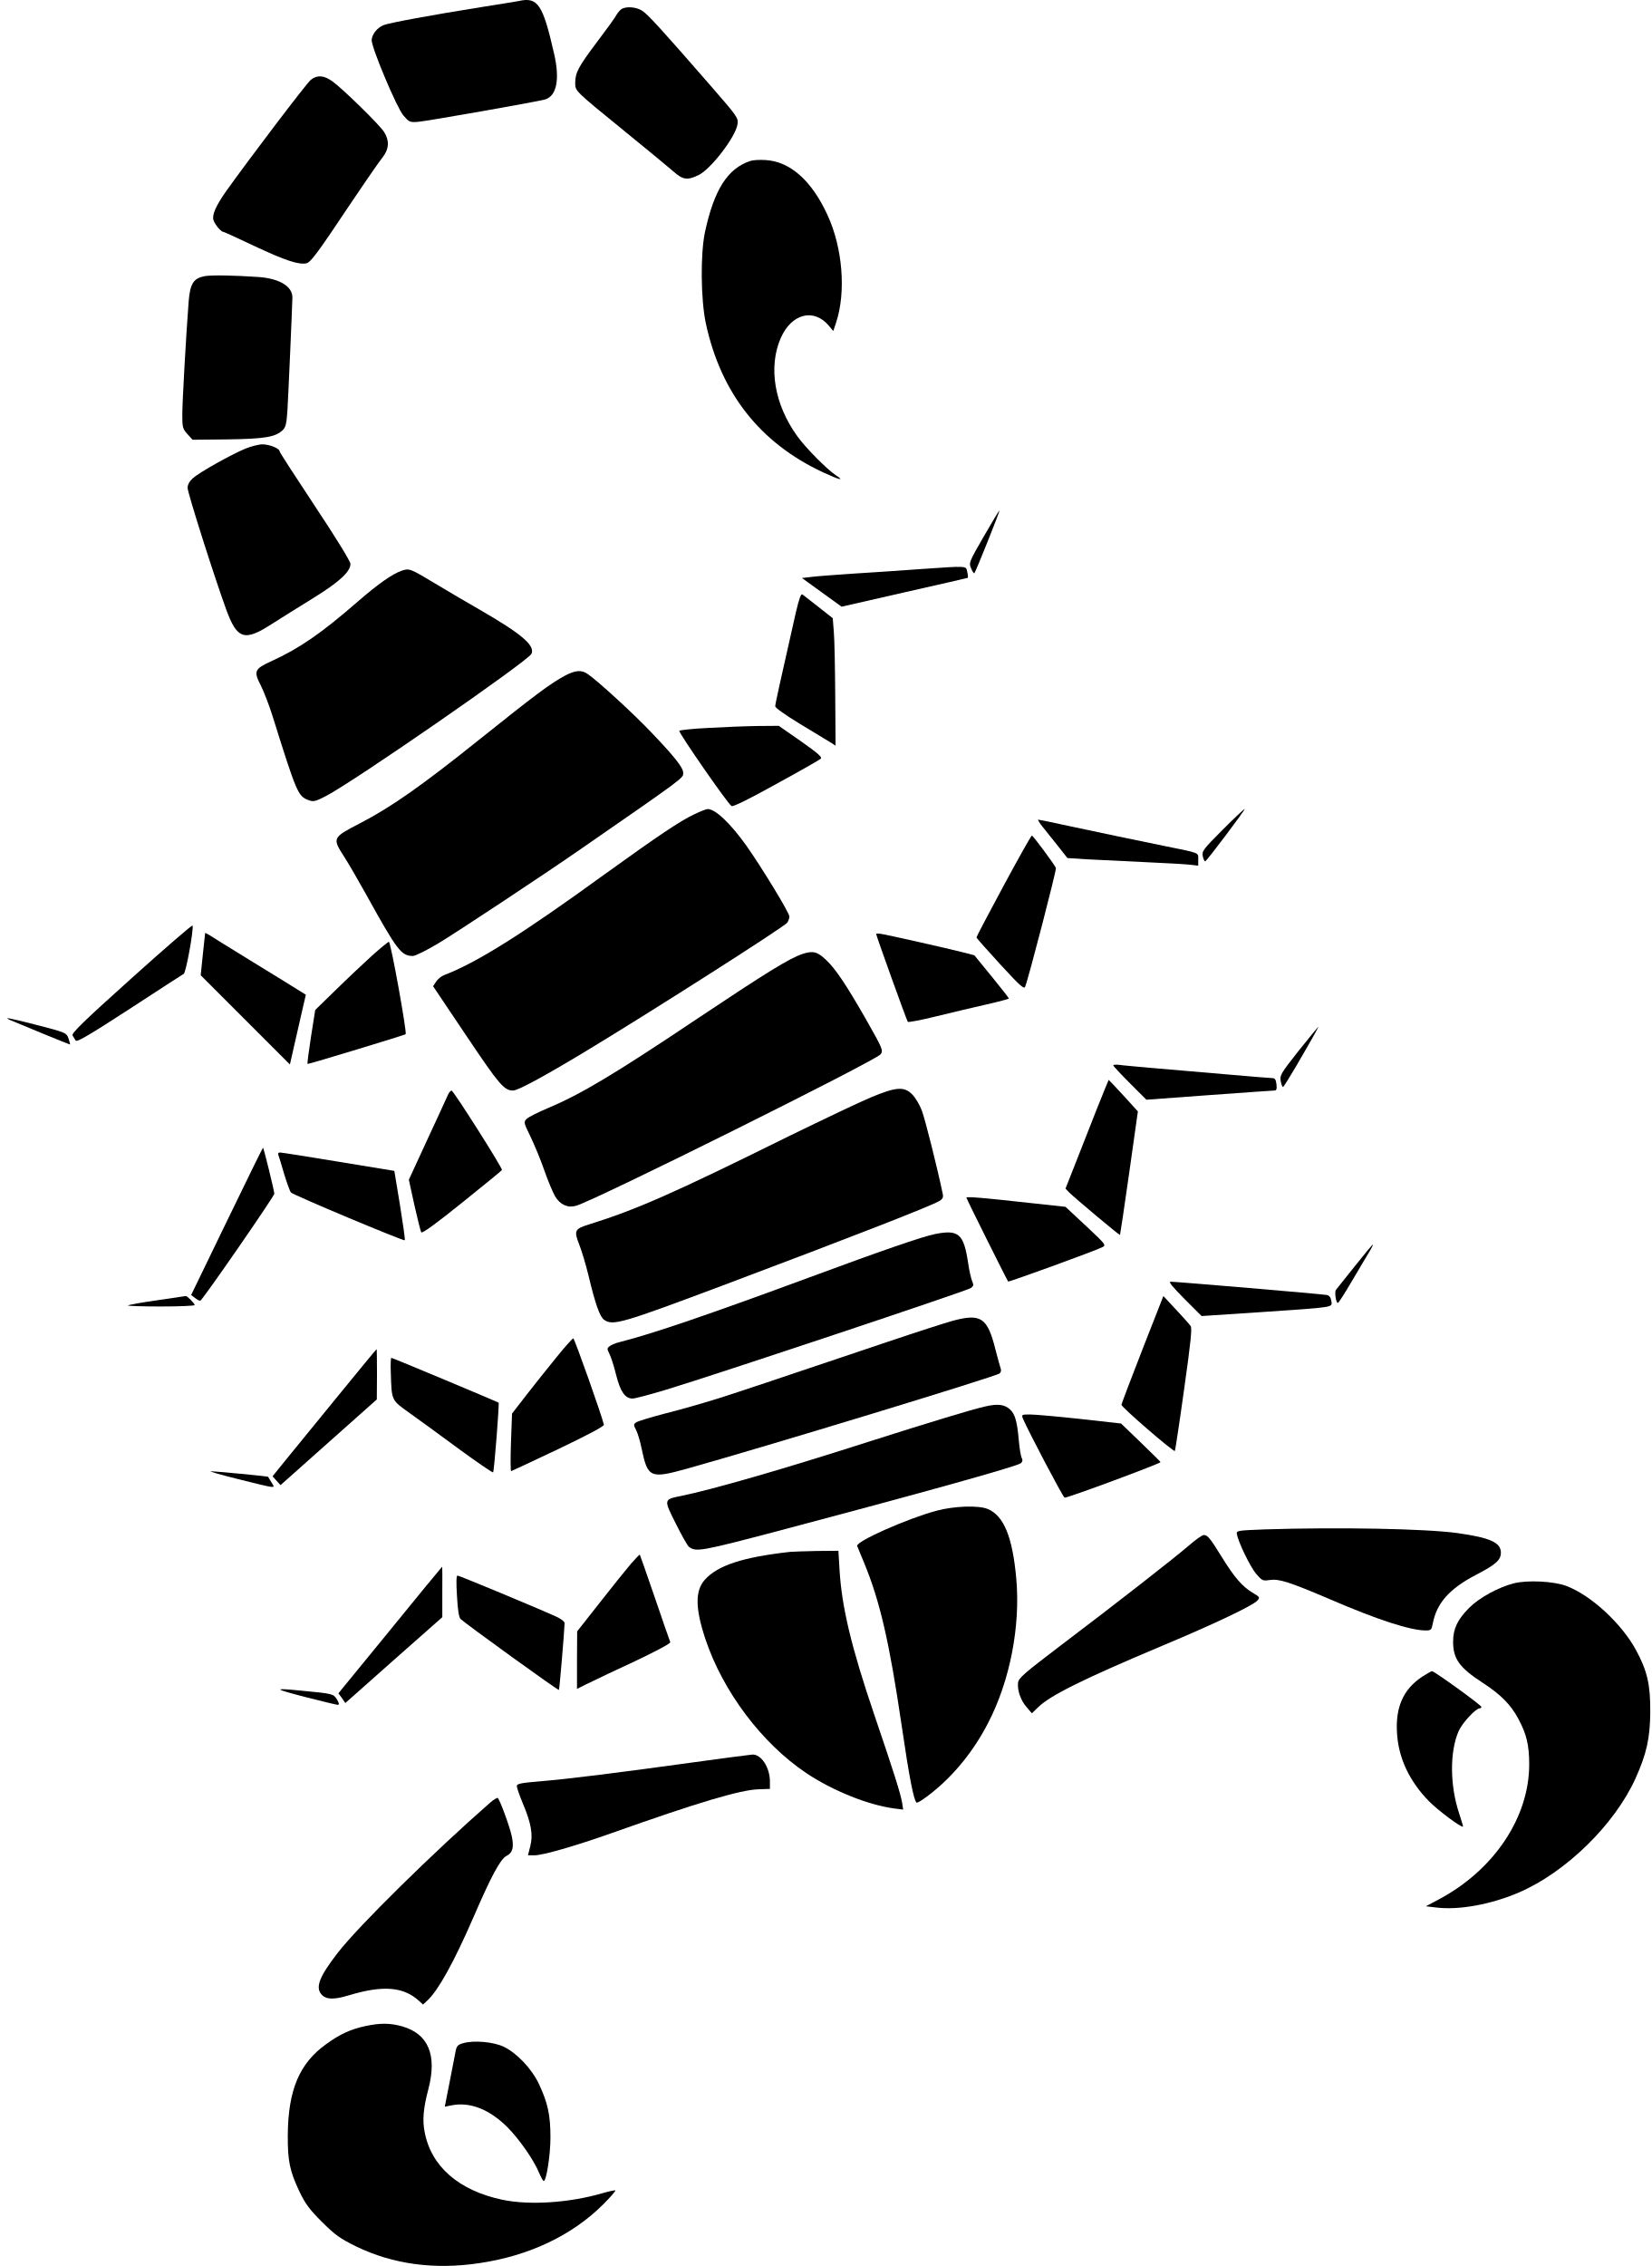
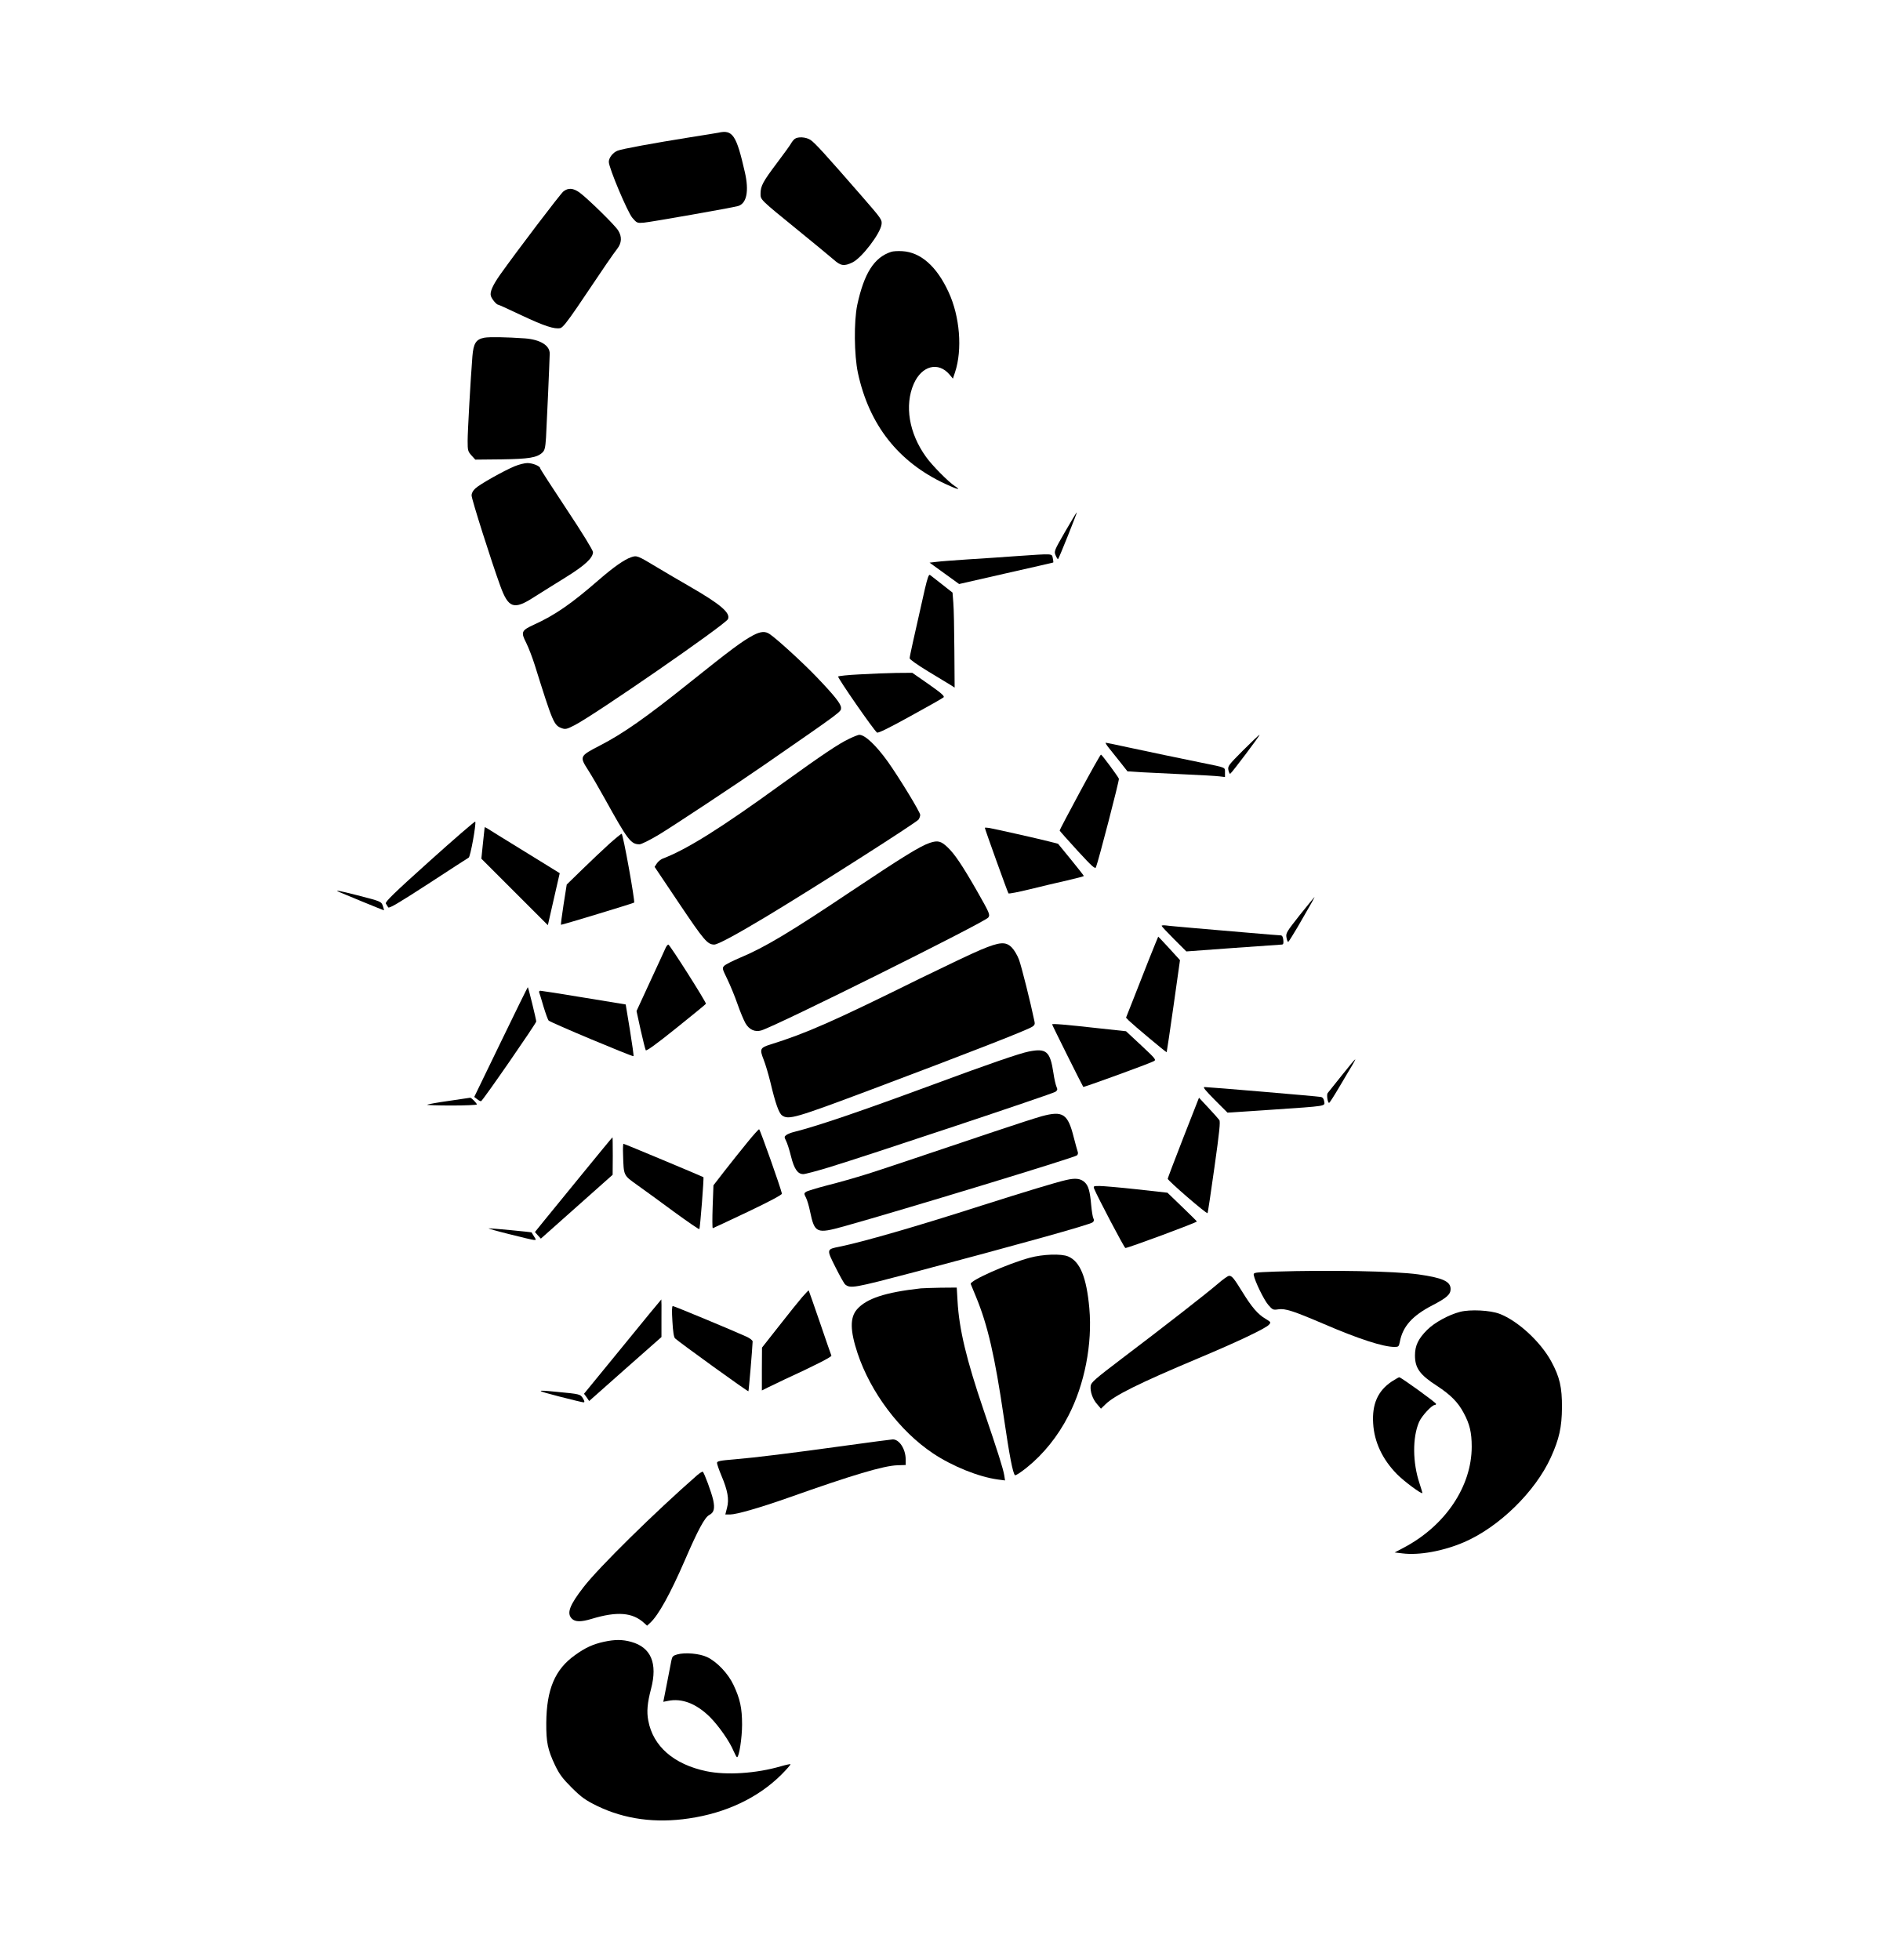
- <svg xmlns="http://www.w3.org/2000/svg" version="1.0" width="933pt" height="1280pt" viewBox="0 0 933 1280" preserveAspectRatio="xMidYMid meet">
-   <g transform="translate(0,1280) scale(0.1,-0.1)" fill="#000000" stroke="none">
+ <svg xmlns="http://www.w3.org/2000/svg" version="1.0" viewBox="0 0 500 520" preserveAspectRatio="xMidYMid meet">
+   <g transform="translate(88,483) scale(0.035,-0.035)" fill="#000000" stroke="none">
    <path d="M2930 12794 c-8 -2 -103 -17 -210 -34 -282 -45 -521 -89 -553 -102 -36 -14 -67 -54 -67 -85 0 -45 142 -382 179 -425 33 -38 36 -40 85 -36 50 4 669 113 715 126 66 19 85 113 52 257 -64 281 -92 324 -201 299z" />
    <path d="M3509 12747 c-9 -7 -21 -22 -27 -33 -6 -12 -55 -80 -108 -150 -106 -141 -124 -174 -124 -232 0 -47 -5 -42 285 -278 121 -98 241 -198 268 -221 55 -49 80 -53 144 -22 70 34 211 218 220 288 5 35 -1 43 -147 211 -283 325 -362 412 -394 431 -35 21 -93 24 -117 6z" />
    <path d="M1756 12349 c-23 -18 -351 -450 -479 -630 -57 -81 -80 -133 -71 -162 7 -24 43 -67 56 -67 4 0 84 -36 176 -80 174 -82 251 -107 295 -97 18 5 52 48 128 159 208 310 273 404 302 441 35 45 38 92 8 140 -24 40 -231 242 -292 287 -49 35 -86 38 -123 9z" />
    <path d="M4240 11891 c-129 -42 -205 -162 -257 -402 -26 -125 -24 -379 5 -516 85 -393 305 -674 660 -840 94 -44 128 -52 75 -18 -49 32 -174 158 -219 222 -129 179 -164 390 -93 553 61 139 187 171 272 70 l25 -30 16 48 c57 172 37 423 -49 608 -89 194 -211 302 -350 310 -33 2 -71 0 -85 -5z" />
    <path d="M1156 11240 c-63 -12 -82 -43 -90 -142 -14 -178 -36 -567 -36 -640 0 -72 2 -80 29 -110 l29 -32 198 2 c209 3 270 13 311 52 17 16 22 36 27 112 5 84 26 557 28 636 2 63 -71 108 -188 117 -142 10 -270 12 -308 5z" />
    <path d="M1387 10266 c-82 -34 -264 -136 -298 -168 -19 -17 -29 -36 -29 -54 0 -28 151 -503 217 -684 62 -171 103 -185 255 -87 54 34 162 102 240 150 147 91 208 148 208 192 0 14 -83 149 -200 325 -110 166 -200 305 -200 310 0 17 -58 40 -97 40 -21 0 -64 -11 -96 -24z" />
    <path d="M5559 9771 c-84 -146 -86 -150 -72 -182 7 -17 16 -30 18 -27 8 8 145 351 142 354 -2 2 -41 -64 -88 -145z" />
    <path d="M5195 9585 c-99 -7 -265 -19 -370 -25 -104 -7 -213 -15 -242 -19 l-52 -6 112 -81 112 -81 355 81 c195 44 357 81 358 82 2 1 1 16 -3 33 -8 36 8 35 -270 16z" />
    <path d="M2269 9576 c-52 -18 -132 -74 -244 -171 -210 -183 -334 -268 -492 -340 -96 -44 -101 -56 -59 -138 18 -36 47 -112 65 -169 138 -441 145 -456 205 -478 26 -10 39 -7 95 22 147 74 1145 764 1164 805 21 47 -57 113 -291 248 -75 43 -189 110 -252 148 -143 86 -148 88 -191 73z" />
    <path d="M4496 9338 c-88 -389 -116 -514 -116 -528 1 -9 58 -49 138 -98 75 -45 152 -92 170 -103 l33 -21 -2 283 c-1 156 -4 319 -8 361 l-6 76 -80 63 c-44 34 -85 66 -91 71 -9 6 -19 -24 -38 -104z" />
    <path d="M3195 8985 c-87 -47 -166 -106 -490 -365 -318 -255 -497 -381 -672 -471 -155 -80 -156 -83 -90 -186 24 -37 81 -135 127 -218 174 -314 197 -345 263 -345 13 0 78 32 143 71 105 63 595 387 804 532 598 414 580 401 580 432 0 29 -49 91 -184 232 -101 106 -301 289 -356 326 -34 24 -69 21 -125 -8z" />
    <path d="M4000 8688 c-85 -4 -158 -12 -162 -16 -7 -7 271 -409 295 -425 8 -6 95 37 252 124 132 72 246 137 252 143 10 9 -17 32 -112 99 l-125 87 -123 -1 c-67 -1 -192 -6 -277 -11z" />
    <path d="M3922 8200 c-79 -37 -205 -122 -505 -338 -471 -342 -726 -501 -910 -571 -14 -6 -34 -22 -43 -36 l-17 -26 188 -280 c186 -277 213 -309 264 -309 27 0 163 73 396 213 362 218 1131 708 1153 735 6 9 12 25 12 35 0 21 -156 277 -245 403 -90 125 -173 204 -217 204 -7 0 -41 -13 -76 -30z" />
    <path d="M6907 8112 c-111 -112 -117 -119 -111 -150 4 -17 10 -30 14 -27 14 9 229 295 222 295 -4 0 -60 -53 -125 -118z" />
    <path d="M5892 8128 c19 -24 58 -73 87 -109 l52 -66 112 -7 c62 -3 209 -10 327 -16 118 -5 234 -12 258 -15 l42 -5 0 35 c0 40 12 35 -180 74 -191 39 -349 72 -550 115 -91 20 -169 36 -174 36 -4 0 7 -19 26 -42z" />
    <path d="M5670 7796 c-84 -156 -153 -287 -153 -291 0 -4 61 -72 134 -152 112 -122 135 -142 141 -127 18 43 178 660 174 671 -8 19 -129 183 -136 183 -4 0 -76 -128 -160 -284z" />
    <path d="M743 7274 c-273 -245 -340 -311 -333 -323 5 -9 13 -22 18 -29 7 -10 81 34 303 178 162 106 300 195 307 199 13 7 57 251 50 273 -2 5 -157 -129 -345 -298z" />
    <path d="M1159 7529 c0 -2 -6 -57 -13 -121 l-12 -117 252 -252 252 -252 27 119 c15 66 35 154 45 197 l18 78 -37 23 c-20 13 -137 85 -261 161 -124 76 -235 145 -247 153 -13 8 -23 13 -24 11z" />
    <path d="M4950 7525 c0 -9 173 -490 179 -497 3 -4 76 10 161 31 85 21 212 51 283 67 70 16 127 31 127 34 0 3 -44 59 -97 124 l-98 120 -70 18 c-78 20 -402 93 -452 102 -18 3 -33 3 -33 1z" />
    <path d="M2102 7402 c-48 -44 -140 -130 -204 -193 l-117 -114 -24 -152 c-13 -84 -22 -153 -19 -153 12 0 548 163 554 168 8 9 -84 522 -95 522 -4 0 -47 -35 -95 -78z" />
    <path d="M4533 7411 c-74 -25 -205 -106 -593 -365 -464 -311 -659 -428 -846 -506 -54 -23 -108 -50 -118 -60 -18 -18 -18 -20 22 -102 22 -46 57 -130 77 -188 20 -58 48 -124 61 -147 28 -48 72 -68 119 -54 111 32 1698 822 1721 856 15 22 11 31 -86 202 -110 192 -169 280 -222 330 -50 48 -75 54 -135 34z" />
    <path d="M55 7039 c36 -16 336 -139 340 -139 2 0 -1 14 -7 31 -12 36 -13 36 -195 83 -142 36 -175 42 -138 25z" />
    <path d="M7337 6864 c-100 -127 -107 -138 -101 -170 3 -19 9 -34 13 -34 3 0 35 51 71 112 102 175 131 228 128 228 -2 -1 -51 -62 -111 -136z" />
    <path d="M6290 6782 c0 -4 42 -49 94 -101 l93 -93 354 26 c195 14 361 26 369 26 12 0 15 8 12 35 -3 26 -9 35 -22 35 -10 0 -121 9 -247 20 -125 11 -309 27 -408 35 -99 9 -195 17 -212 20 -18 2 -33 1 -33 -3z" />
    <path d="M6194 6528 c-37 -95 -92 -234 -121 -308 l-53 -134 22 -23 c35 -34 283 -242 286 -239 1 2 25 159 52 351 l49 347 -81 89 c-45 49 -83 89 -84 89 -1 0 -32 -78 -70 -172z" />
    <path d="M4920 6601 c-63 -26 -272 -126 -465 -220 -657 -325 -860 -414 -1129 -498 -80 -25 -84 -35 -53 -114 14 -35 37 -113 52 -174 38 -160 64 -233 88 -250 50 -35 96 -22 687 200 699 263 1168 445 1209 472 18 11 22 21 17 41 -29 141 -99 419 -117 467 -12 33 -37 75 -55 93 -46 46 -90 43 -234 -17z" />
    <path d="M2532 6618 c-5 -13 -58 -126 -116 -252 l-106 -230 31 -142 c18 -79 35 -148 39 -155 5 -8 81 47 229 166 122 98 224 181 227 186 5 9 -274 449 -285 449 -4 0 -13 -10 -19 -22z" />
    <path d="M1282 5902 l-202 -417 22 -17 c13 -10 26 -17 30 -15 13 4 418 590 418 604 0 14 -59 256 -64 260 -1 1 -93 -185 -204 -415z" />
    <path d="M1572 6278 c3 -7 18 -56 33 -108 16 -52 33 -100 39 -106 14 -15 637 -276 643 -270 3 2 -10 92 -27 198 l-32 194 -317 52 c-174 29 -322 52 -330 52 -7 0 -11 -6 -9 -12z" />
    <path d="M5460 6035 c0 -6 230 -467 236 -474 4 -4 491 173 532 194 23 11 20 15 -92 120 l-116 108 -203 22 c-260 29 -357 37 -357 30z" />
    <path d="M5282 5829 c-67 -13 -308 -96 -707 -244 -569 -210 -888 -319 -1070 -365 -22 -5 -49 -16 -59 -23 -17 -13 -17 -16 -3 -44 9 -17 26 -70 38 -119 24 -96 51 -134 93 -134 14 0 101 23 193 51 271 82 1698 558 1718 573 16 12 17 18 8 38 -6 14 -17 60 -23 103 -25 166 -53 191 -188 164z" />
    <path d="M7655 5648 c-54 -68 -102 -128 -107 -134 -9 -12 0 -74 11 -74 4 0 39 55 79 123 40 67 83 141 98 165 14 23 23 42 21 42 -3 0 -49 -55 -102 -122z" />
    <path d="M6692 5463 l97 -97 333 22 c428 29 405 26 400 63 -3 20 -11 31 -26 34 -24 5 -850 75 -881 75 -15 0 6 -25 77 -97z" />
    <path d="M887 5455 c-87 -12 -161 -26 -164 -29 -4 -3 80 -6 185 -6 106 0 192 4 192 8 0 9 -43 53 -51 51 -2 0 -75 -11 -162 -24z" />
    <path d="M6455 5178 c-65 -166 -118 -307 -119 -313 -1 -13 294 -268 302 -261 2 3 26 159 52 347 38 269 46 347 37 359 -7 10 -44 51 -83 93 l-71 76 -118 -301z" />
    <path d="M5382 5339 c-40 -11 -205 -64 -365 -118 -707 -238 -811 -273 -958 -320 -86 -27 -222 -66 -303 -86 -80 -21 -154 -43 -162 -50 -15 -10 -15 -14 0 -43 9 -17 23 -64 31 -104 35 -166 48 -172 257 -114 440 123 1744 520 1766 538 7 6 10 18 6 27 -3 9 -17 58 -30 109 -45 180 -82 204 -242 161z" />
    <path d="M3148 5138 c-46 -57 -123 -152 -170 -213 l-85 -110 -6 -162 c-3 -90 -3 -163 1 -163 4 1 124 57 267 125 164 78 259 129 257 137 -10 47 -166 488 -173 488 -4 0 -46 -46 -91 -102z" />
    <path d="M1905 4909 c-121 -149 -253 -310 -293 -359 l-72 -89 22 -25 23 -25 272 242 272 242 1 143 c0 78 -1 142 -2 141 -2 0 -102 -122 -223 -270z" />
    <path d="M2208 5048 c5 -162 2 -155 105 -229 51 -36 177 -128 280 -204 103 -75 190 -135 193 -132 6 6 36 389 31 394 -5 4 -599 253 -606 253 -3 0 -5 -37 -3 -82z" />
    <path d="M5565 4855 c-75 -17 -312 -89 -645 -195 -494 -159 -899 -275 -1071 -310 -100 -20 -100 -19 -31 -156 33 -66 66 -125 74 -131 40 -31 64 -27 516 92 778 206 1344 363 1360 380 10 9 11 18 4 31 -5 11 -12 55 -16 99 -9 105 -21 147 -49 173 -31 29 -70 34 -142 17z" />
    <path d="M5779 4788 c25 -61 227 -446 236 -448 14 -3 545 194 542 201 -1 3 -52 53 -113 112 l-110 106 -233 26 c-129 14 -255 25 -282 25 -46 0 -48 -1 -40 -22z" />
    <path d="M1345 4445 c94 -24 178 -44 188 -44 17 -1 17 0 0 27 -9 15 -18 28 -18 30 -2 3 -305 32 -325 31 -8 -1 62 -21 155 -44z" />
    <path d="M5290 4266 c-166 -45 -457 -174 -447 -199 3 -7 21 -50 40 -97 88 -213 142 -445 211 -915 43 -294 68 -421 84 -437 5 -5 44 21 89 57 126 101 236 237 316 393 123 237 183 545 159 814 -21 235 -70 356 -161 394 -52 22 -191 17 -291 -10z" />
    <path d="M7150 4161 c-158 -6 -165 -7 -162 -26 8 -46 76 -186 109 -225 34 -39 37 -41 77 -35 52 8 111 -11 343 -110 264 -114 452 -175 538 -175 30 0 33 3 40 38 22 117 94 198 246 277 110 57 139 83 139 124 0 58 -61 85 -245 111 -182 25 -669 34 -1085 21z" />
    <path d="M6715 4068 c-85 -73 -409 -326 -725 -565 -204 -155 -235 -182 -238 -208 -5 -43 15 -101 49 -139 l29 -34 33 32 c68 68 253 160 707 351 291 122 508 225 533 253 17 19 16 20 -27 46 -56 33 -103 87 -173 201 -66 107 -81 125 -102 124 -9 0 -47 -27 -86 -61z" />
    <path d="M4465 4034 c-270 -30 -412 -77 -484 -159 -54 -62 -53 -160 4 -332 99 -298 320 -591 571 -759 148 -99 347 -179 493 -199 l54 -7 -6 39 c-9 52 -46 170 -156 493 -131 385 -186 614 -198 828 l-6 102 -121 -1 c-67 -1 -134 -4 -151 -5z" />
    <path d="M3566 3968 c-25 -29 -104 -127 -175 -218 l-130 -165 -1 -163 0 -162 48 24 c26 13 83 40 127 61 231 106 355 170 352 179 -3 6 -42 119 -87 251 -45 132 -84 241 -85 243 -2 2 -23 -21 -49 -50z" />
    <path d="M2204 3592 l-292 -357 20 -27 19 -28 274 243 274 242 0 143 c1 78 0 142 -1 142 -2 -1 -134 -161 -294 -358z" />
    <path d="M2582 3784 c4 -76 11 -121 20 -129 32 -30 551 -405 556 -401 3 4 30 322 32 377 0 9 -19 24 -47 37 -103 47 -548 232 -558 232 -7 0 -8 -38 -3 -116z" />
    <path d="M8552 3856 c-86 -22 -194 -81 -250 -137 -67 -67 -92 -119 -92 -193 0 -96 36 -147 168 -232 102 -67 158 -123 201 -204 46 -85 61 -149 61 -256 0 -301 -200 -599 -514 -765 l-70 -37 59 -7 c126 -16 309 17 467 85 265 114 540 383 658 643 63 139 83 229 84 377 1 154 -17 232 -81 350 -81 149 -253 308 -392 361 -70 27 -222 35 -299 15z" />
    <path d="M8034 3328 c-106 -71 -150 -172 -141 -317 8 -141 70 -273 181 -386 51 -52 184 -151 192 -143 1 2 -9 35 -22 75 -52 156 -54 346 -3 464 20 46 97 129 119 129 5 0 10 4 10 8 0 10 -266 202 -279 202 -5 0 -30 -15 -57 -32z" />
    <path d="M1725 3214 c94 -24 176 -44 183 -44 10 0 9 8 -4 30 -20 32 -21 33 -203 50 -161 16 -158 11 24 -36z" />
    <path d="M3910 2844 c-433 -60 -701 -93 -857 -106 -111 -9 -133 -14 -133 -27 0 -9 15 -53 34 -98 47 -111 59 -178 42 -242 l-13 -51 38 0 c46 0 224 51 434 125 493 175 729 245 833 248 l62 2 0 42 c0 79 -49 154 -99 152 -14 -1 -168 -21 -341 -45z" />
    <path d="M2770 2618 c-320 -280 -745 -698 -861 -848 -107 -138 -130 -199 -89 -240 25 -25 69 -26 151 -1 192 58 309 49 397 -32 l22 -20 25 23 c62 58 150 217 260 470 101 234 152 328 186 346 36 18 44 49 30 114 -12 55 -68 207 -79 214 -4 2 -23 -10 -42 -26z" />
    <path d="M2063 1355 c-82 -18 -142 -45 -219 -101 -152 -108 -216 -259 -218 -514 -1 -147 11 -203 66 -320 34 -70 56 -100 128 -172 75 -74 102 -93 191 -137 208 -101 443 -133 696 -95 282 41 525 157 700 331 41 41 72 77 70 80 -3 2 -36 -5 -74 -16 -185 -54 -410 -69 -564 -37 -247 52 -404 189 -440 384 -13 66 -7 134 21 240 51 194 0 314 -149 356 -68 19 -124 19 -208 1z" />
    <path d="M2618 1259 c-32 -9 -38 -16 -44 -47 -4 -21 -19 -99 -34 -175 l-27 -137 36 7 c105 22 215 -21 318 -123 68 -69 149 -185 179 -258 11 -25 22 -46 26 -46 15 0 38 146 38 247 0 125 -15 195 -65 301 -41 87 -126 176 -200 211 -57 27 -167 37 -227 20z" />
  </g>
</svg>
